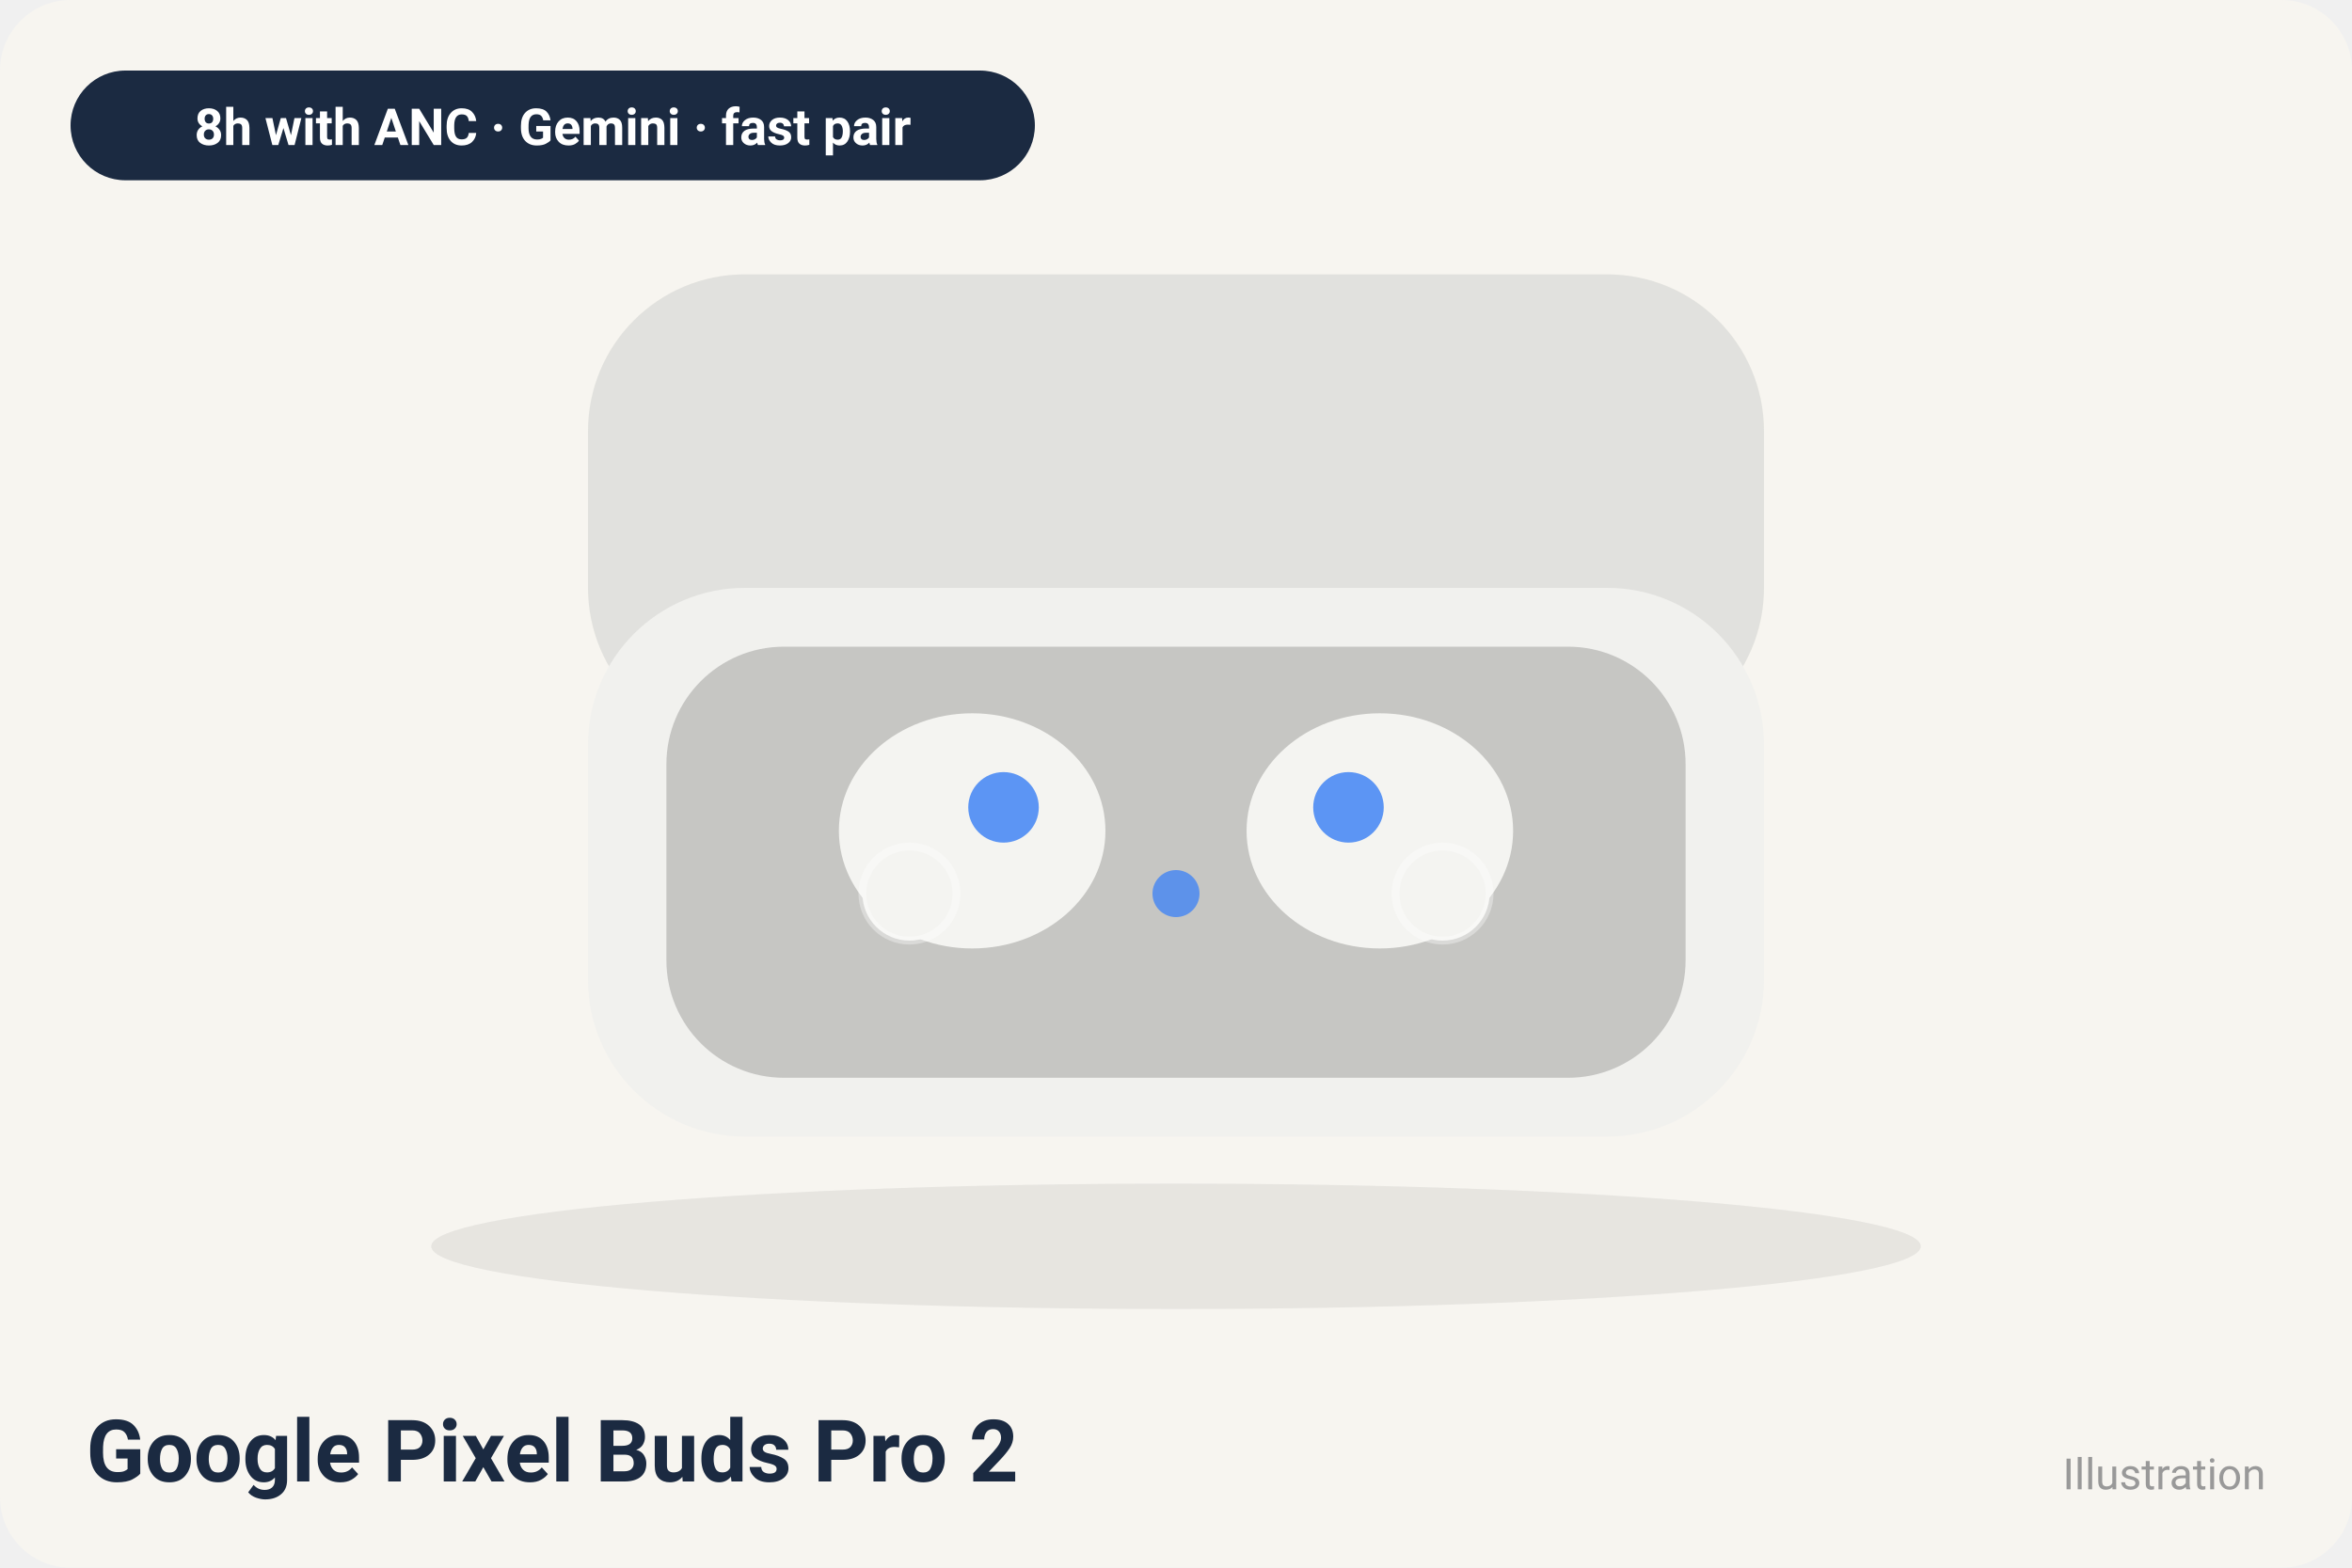
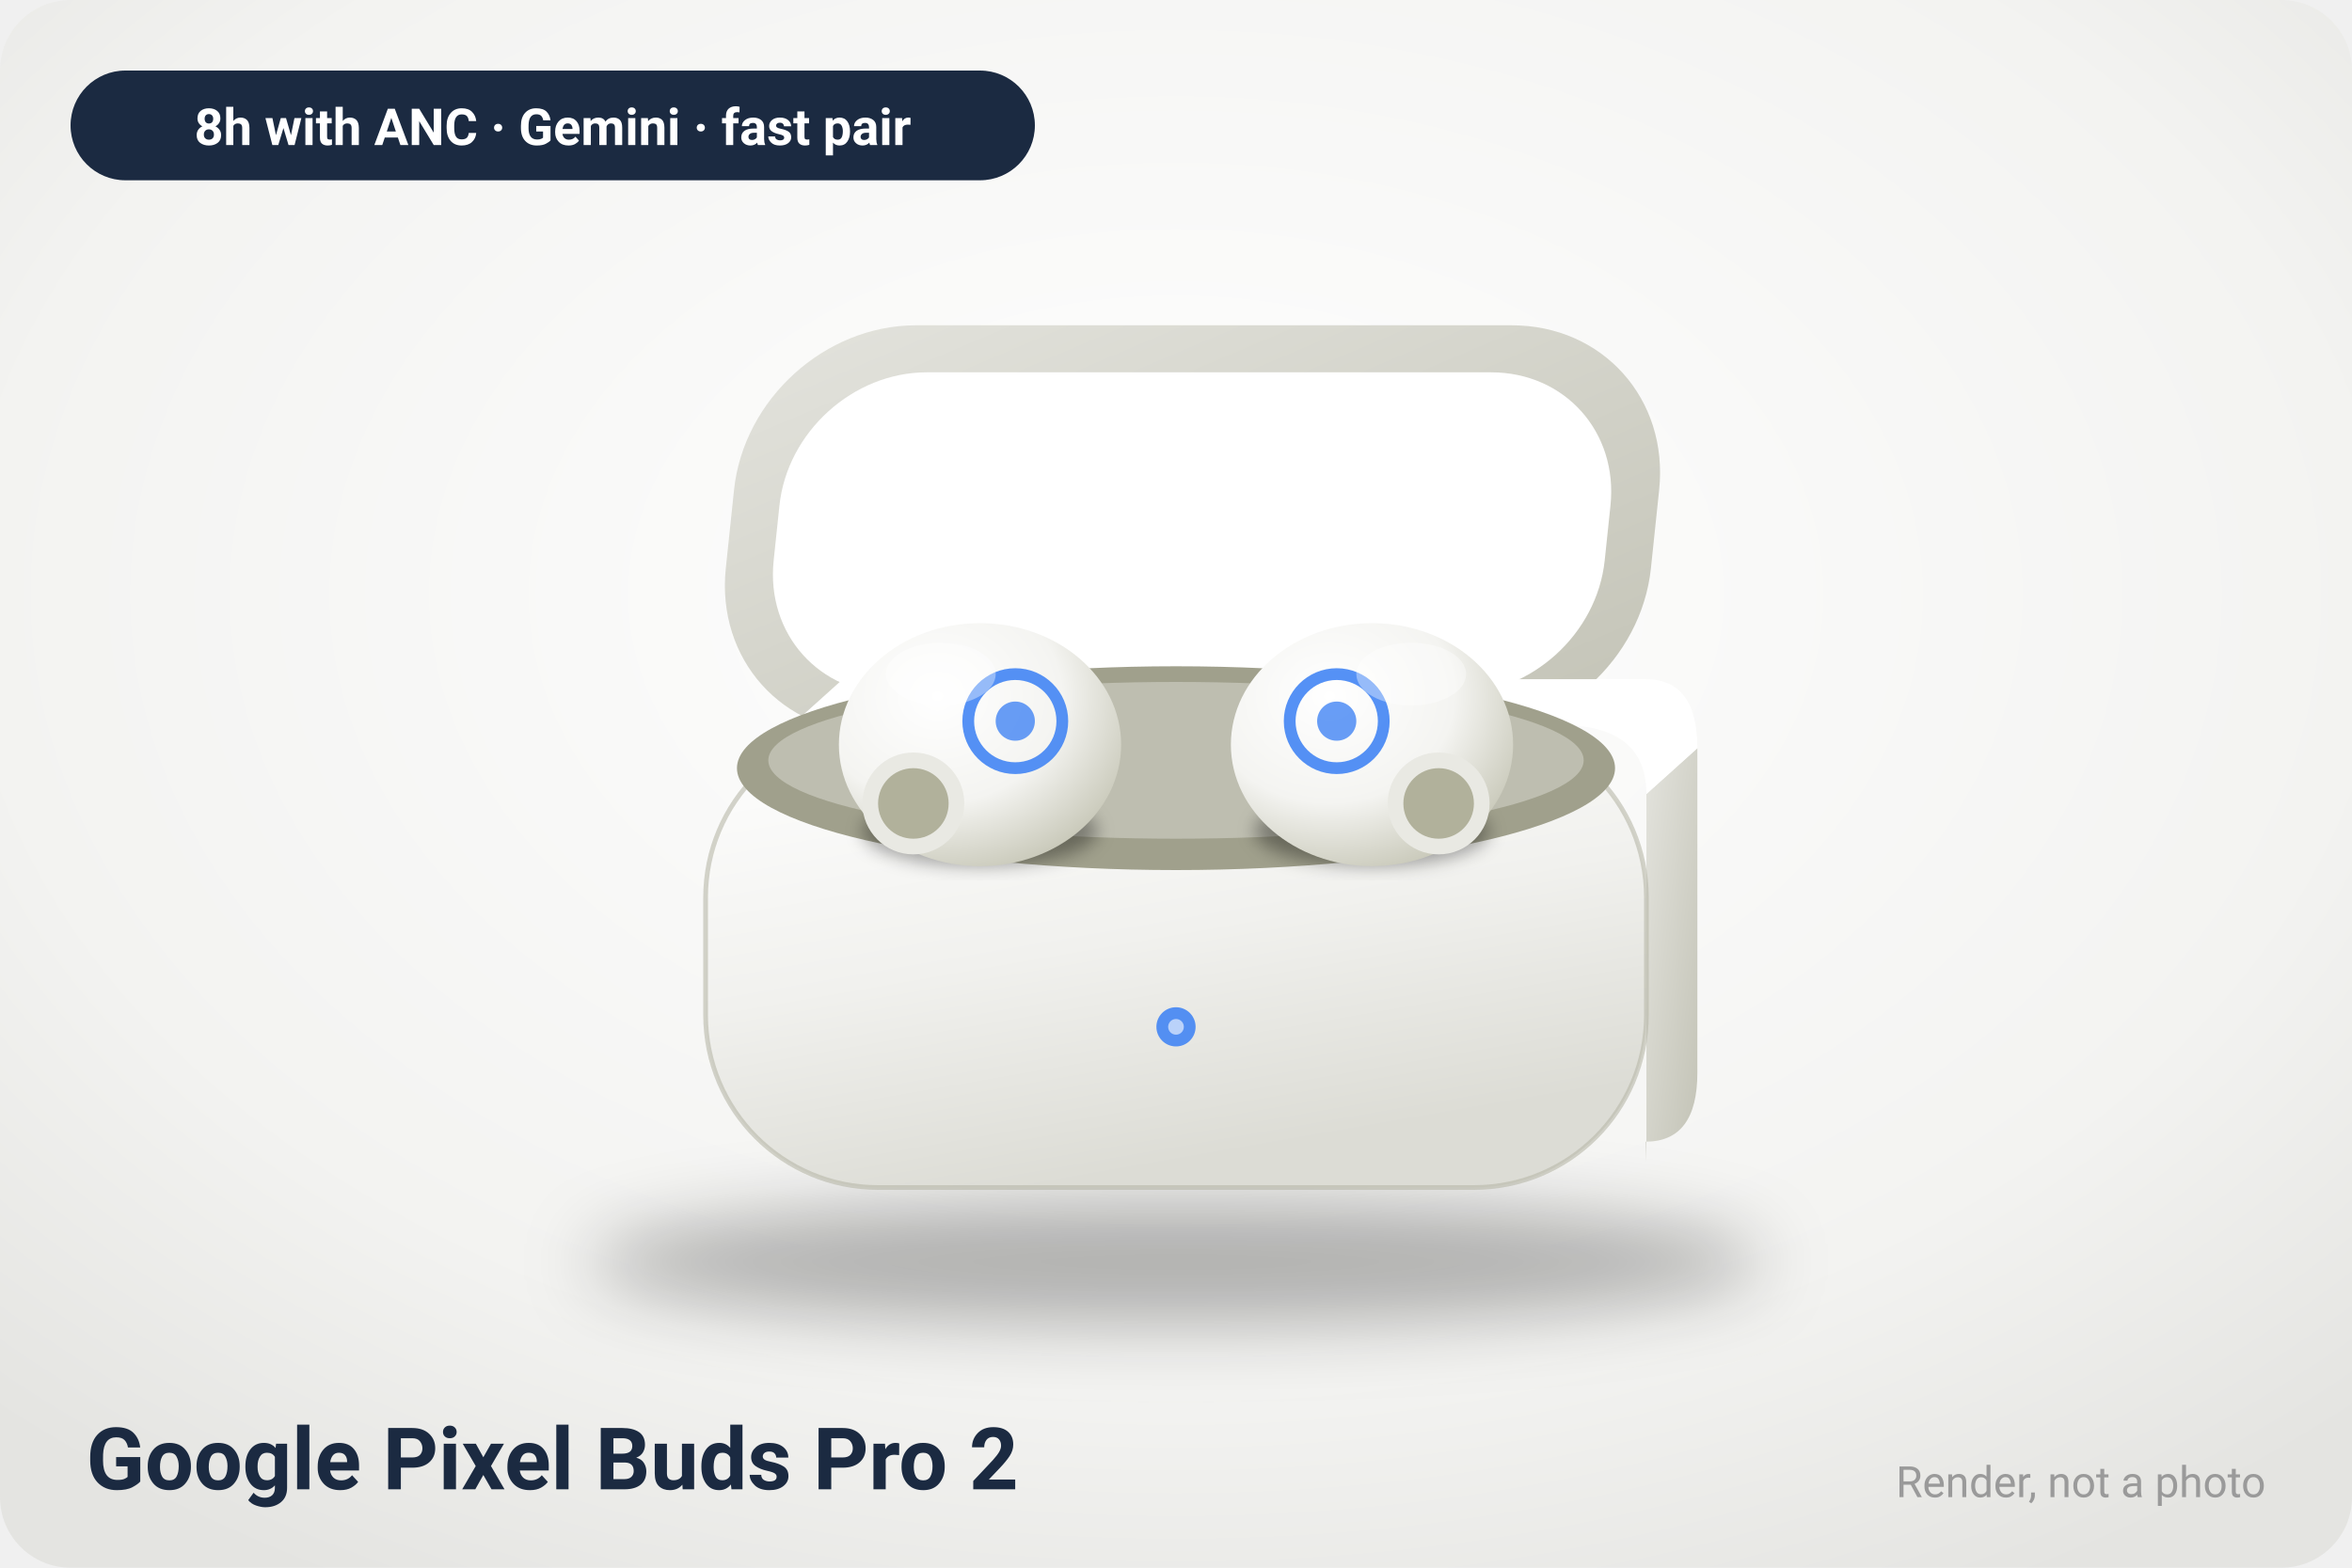
- <svg xmlns="http://www.w3.org/2000/svg" viewBox="0 0 600 400" role="img" aria-label="Google Pixel Buds Pro 2 (illustration)">
-   <rect width="600" height="400" rx="18" fill="#F7F5F0" />
-   <ellipse cx="300" cy="318" rx="190" ry="16" fill="#000" opacity="0.07" />
-   <rect x="150" y="70" width="300" height="120" rx="40" fill="#E0E0DC" opacity="0.92" />
-   <rect x="150" y="150" width="300" height="140" rx="40" fill="#F1F1EE" />
-   <rect x="170" y="165" width="260" height="110" rx="30" fill="#000" opacity="0.18" />
-   <circle cx="300" cy="228" r="6" fill="#4285F4" opacity="0.8" />
-   <ellipse cx="248" cy="212" rx="34" ry="30" fill="#F4F4F1" />
-   <circle cx="232" cy="228" r="12" fill="#F4F4F1" stroke="#fff" stroke-opacity="0.35" stroke-width="2" />
-   <circle cx="256" cy="206" r="9" fill="#4285F4" opacity="0.85" />
-   <ellipse cx="352" cy="212" rx="34" ry="30" fill="#F4F4F1" />
-   <circle cx="368" cy="228" r="12" fill="#F4F4F1" stroke="#fff" stroke-opacity="0.35" stroke-width="2" />
-   <circle cx="344" cy="206" r="9" fill="#4285F4" opacity="0.85" />
+ <svg xmlns="http://www.w3.org/2000/svg" viewBox="0 0 600 400" role="img" aria-label="Google Pixel Buds Pro 2 (product render)">
+   <defs>
+     <radialGradient id="cpixel-bg" cx="50%" cy="38%" r="72%">
+       <stop offset="0" stop-color="#ffffff" />
+       <stop offset="0.7" stop-color="#f3f3f1" />
+       <stop offset="1" stop-color="#e4e4e1" />
+     </radialGradient>
+     <filter id="cpixel-blur" x="-30%" y="-80%" width="160%" height="300%">
+       <feGaussianBlur stdDeviation="9" />
+     </filter>
+     <filter id="cpixel-soft" x="-20%" y="-20%" width="140%" height="140%">
+       <feGaussianBlur stdDeviation="2.2" />
+     </filter>
+     <filter id="cpixel-glow" x="-50%" y="-50%" width="200%" height="200%">
+       <feGaussianBlur stdDeviation="5" />
+     </filter>
+     <linearGradient id="cpixel-front" x1="0" y1="0" x2="0.35" y2="1">
+       <stop offset="0" stop-color="#ffffff" />
+       <stop offset="0.55" stop-color="#F1F1EE" />
+       <stop offset="1" stop-color="#dcdcd5" />
+     </linearGradient>
+     <linearGradient id="cpixel-side" x1="0" y1="0" x2="1" y2="1">
+       <stop offset="0" stop-color="#e3e3dd" />
+       <stop offset="1" stop-color="#c3c3b6" />
+     </linearGradient>
+     <linearGradient id="cpixel-top" x1="0" y1="0" x2="1" y2="1">
+       <stop offset="0" stop-color="#ffffff" />
+       <stop offset="1" stop-color="#ffffff" />
+     </linearGradient>
+     <radialGradient id="cpixel-dome" cx="38%" cy="32%" r="75%">
+       <stop offset="0" stop-color="#ffffff" />
+       <stop offset="0.6" stop-color="#F1F1EE" />
+       <stop offset="1" stop-color="#d1d1c7" />
+     </radialGradient>
+     <linearGradient id="cpixel-gloss" x1="0" y1="0" x2="1" y2="1">
+       <stop offset="0" stop-color="#ffffff" stop-opacity="0.55" />
+       <stop offset="0.5" stop-color="#ffffff" stop-opacity="0.05" />
+       <stop offset="1" stop-color="#ffffff" stop-opacity="0" />
+     </linearGradient>
+     <linearGradient id="cpixel-screen" x1="0" y1="0" x2="1" y2="1">
+       <stop offset="0" stop-color="#1d2a3a" />
+       <stop offset="1" stop-color="#060a10" />
+     </linearGradient>
+     <linearGradient id="cpixel-metal" x1="0" y1="0" x2="1" y2="0">
+       <stop offset="0" stop-color="#d9d9d6" />
+       <stop offset="0.35" stop-color="#f4f4f2" />
+       <stop offset="0.65" stop-color="#bdbdb9" />
+       <stop offset="1" stop-color="#e6e6e3" />
+     </linearGradient>
+     <linearGradient id="cpixel-accent" x1="0" y1="0" x2="0" y2="1">
+       <stop offset="0" stop-color="#8ab4f8" />
+       <stop offset="1" stop-color="#0e61eb" />
+     </linearGradient>
+     <linearGradient id="cpixel-lens" x1="0" y1="0" x2="1" y2="1">
+       <stop offset="0" stop-color="#5a6470" />
+       <stop offset="0.45" stop-color="#1c2129" />
+       <stop offset="0.55" stop-color="#2b323c" />
+       <stop offset="1" stop-color="#0c0f14" />
+     </linearGradient>
+   </defs>
+   <rect width="600" height="400" rx="18" fill="url(#cpixel-bg)" />
+   <ellipse cx="300" cy="322" rx="150" ry="16" fill="#000" opacity="0.28" filter="url(#cpixel-blur)" />
+   <g transform="translate(300 175) skewX(-6)">
+     <rect x="-118" y="-92" width="236" height="104" rx="42" fill="url(#cpixel-side)" />
+     <rect x="-106" y="-80" width="212" height="82" rx="34" fill="#ffffff" />
+     <rect x="-96" y="-74" width="190" height="30" rx="15" fill="#fff" opacity="0.10" />
+   </g>
+   <path d="M 420 202.6 L 433.0 190.9 L 433.0 273.7 Q 433.0 291.3 419.8 291.3 L 420 296.4 Z" fill="url(#cpixel-side)" />
+   <path d="M 202.0 185 L 215.0 173.3 L 419.8 173.3 Q 433.0 173.3 433.0 190.9 L 420 202.6 Q 420 185 398.0 185 Z" fill="url(#cpixel-top)" />
+   <rect x="180" y="185" width="240" height="118" rx="44" fill="url(#cpixel-front)" />
+   <rect x="180" y="185" width="240" height="118" rx="44" fill="none" stroke="#b7b7a8" stroke-width="1.2" opacity="0.6" />
+   <path d="M 224 188 L 376 188" stroke="#fff" stroke-opacity="0.35" stroke-width="2" stroke-linecap="round" />
+   <ellipse cx="300" cy="196" rx="112" ry="26" fill="#a0a08c" />
+   <ellipse cx="300" cy="194" rx="104" ry="20" fill="#bebeb0" />
+   <circle cx="300" cy="262" r="5" fill="#4285F4" opacity="0.9" />
+   <circle cx="300" cy="262" r="2" fill="#fff" opacity="0.6" />
+   <radialGradient id="cpixel-b250" cx="35%" cy="30%" r="80%">
+     <stop offset="0" stop-color="#ffffff" />
+     <stop offset="0.55" stop-color="#F4F4F1" />
+     <stop offset="1" stop-color="#c3c3b2" />
+   </radialGradient>
+   <ellipse cx="250" cy="212" rx="30" ry="9" fill="#000" opacity="0.35" filter="url(#cpixel-soft)" />
+   <ellipse cx="250" cy="190" rx="36" ry="31" fill="url(#cpixel-b250)" />
+   <circle cx="233" cy="205" r="13" fill="#e9e9e3" />
+   <circle cx="233" cy="205" r="9" fill="#b1b19b" />
+   <circle cx="259" cy="184" r="12" fill="none" stroke="#4285F4" stroke-width="3" opacity="0.9" />
+   <circle cx="259" cy="184" r="5" fill="#4285F4" opacity="0.8" />
+   <ellipse cx="240" cy="172" rx="14" ry="8" fill="#fff" opacity="0.38" />
+   <radialGradient id="cpixel-b350" cx="35%" cy="30%" r="80%">
+     <stop offset="0" stop-color="#ffffff" />
+     <stop offset="0.55" stop-color="#F4F4F1" />
+     <stop offset="1" stop-color="#c3c3b2" />
+   </radialGradient>
+   <ellipse cx="350" cy="212" rx="30" ry="9" fill="#000" opacity="0.35" filter="url(#cpixel-soft)" />
+   <ellipse cx="350" cy="190" rx="36" ry="31" fill="url(#cpixel-b350)" />
+   <circle cx="367" cy="205" r="13" fill="#e9e9e3" />
+   <circle cx="367" cy="205" r="9" fill="#b1b19b" />
+   <circle cx="341" cy="184" r="12" fill="none" stroke="#4285F4" stroke-width="3" opacity="0.9" />
+   <circle cx="341" cy="184" r="5" fill="#4285F4" opacity="0.8" />
+   <ellipse cx="360" cy="172" rx="14" ry="8" fill="#fff" opacity="0.38" />
  <g font-family="-apple-system,Segoe UI,Roboto,Helvetica,Arial,sans-serif">
    <rect x="18" y="18" width="246" height="28" rx="14" fill="#1B2A41" />
    <text x="141.0" y="37" text-anchor="middle" font-size="13" font-weight="700" fill="#fff">8h with ANC · Gemini · fast pair</text>
-     <text x="22" y="378" font-size="22" font-weight="700" fill="#1B2A41">Google Pixel Buds Pro 2</text>
-     <text x="578" y="380" text-anchor="end" font-size="11" fill="#999">Illustration</text>
+     <text x="22" y="380" font-size="22" font-weight="700" fill="#1B2A41">Google Pixel Buds Pro 2</text>
+     <text x="578" y="382" text-anchor="end" font-size="11" fill="#9a9a9a">Render, not a photo</text>
  </g>
</svg>
